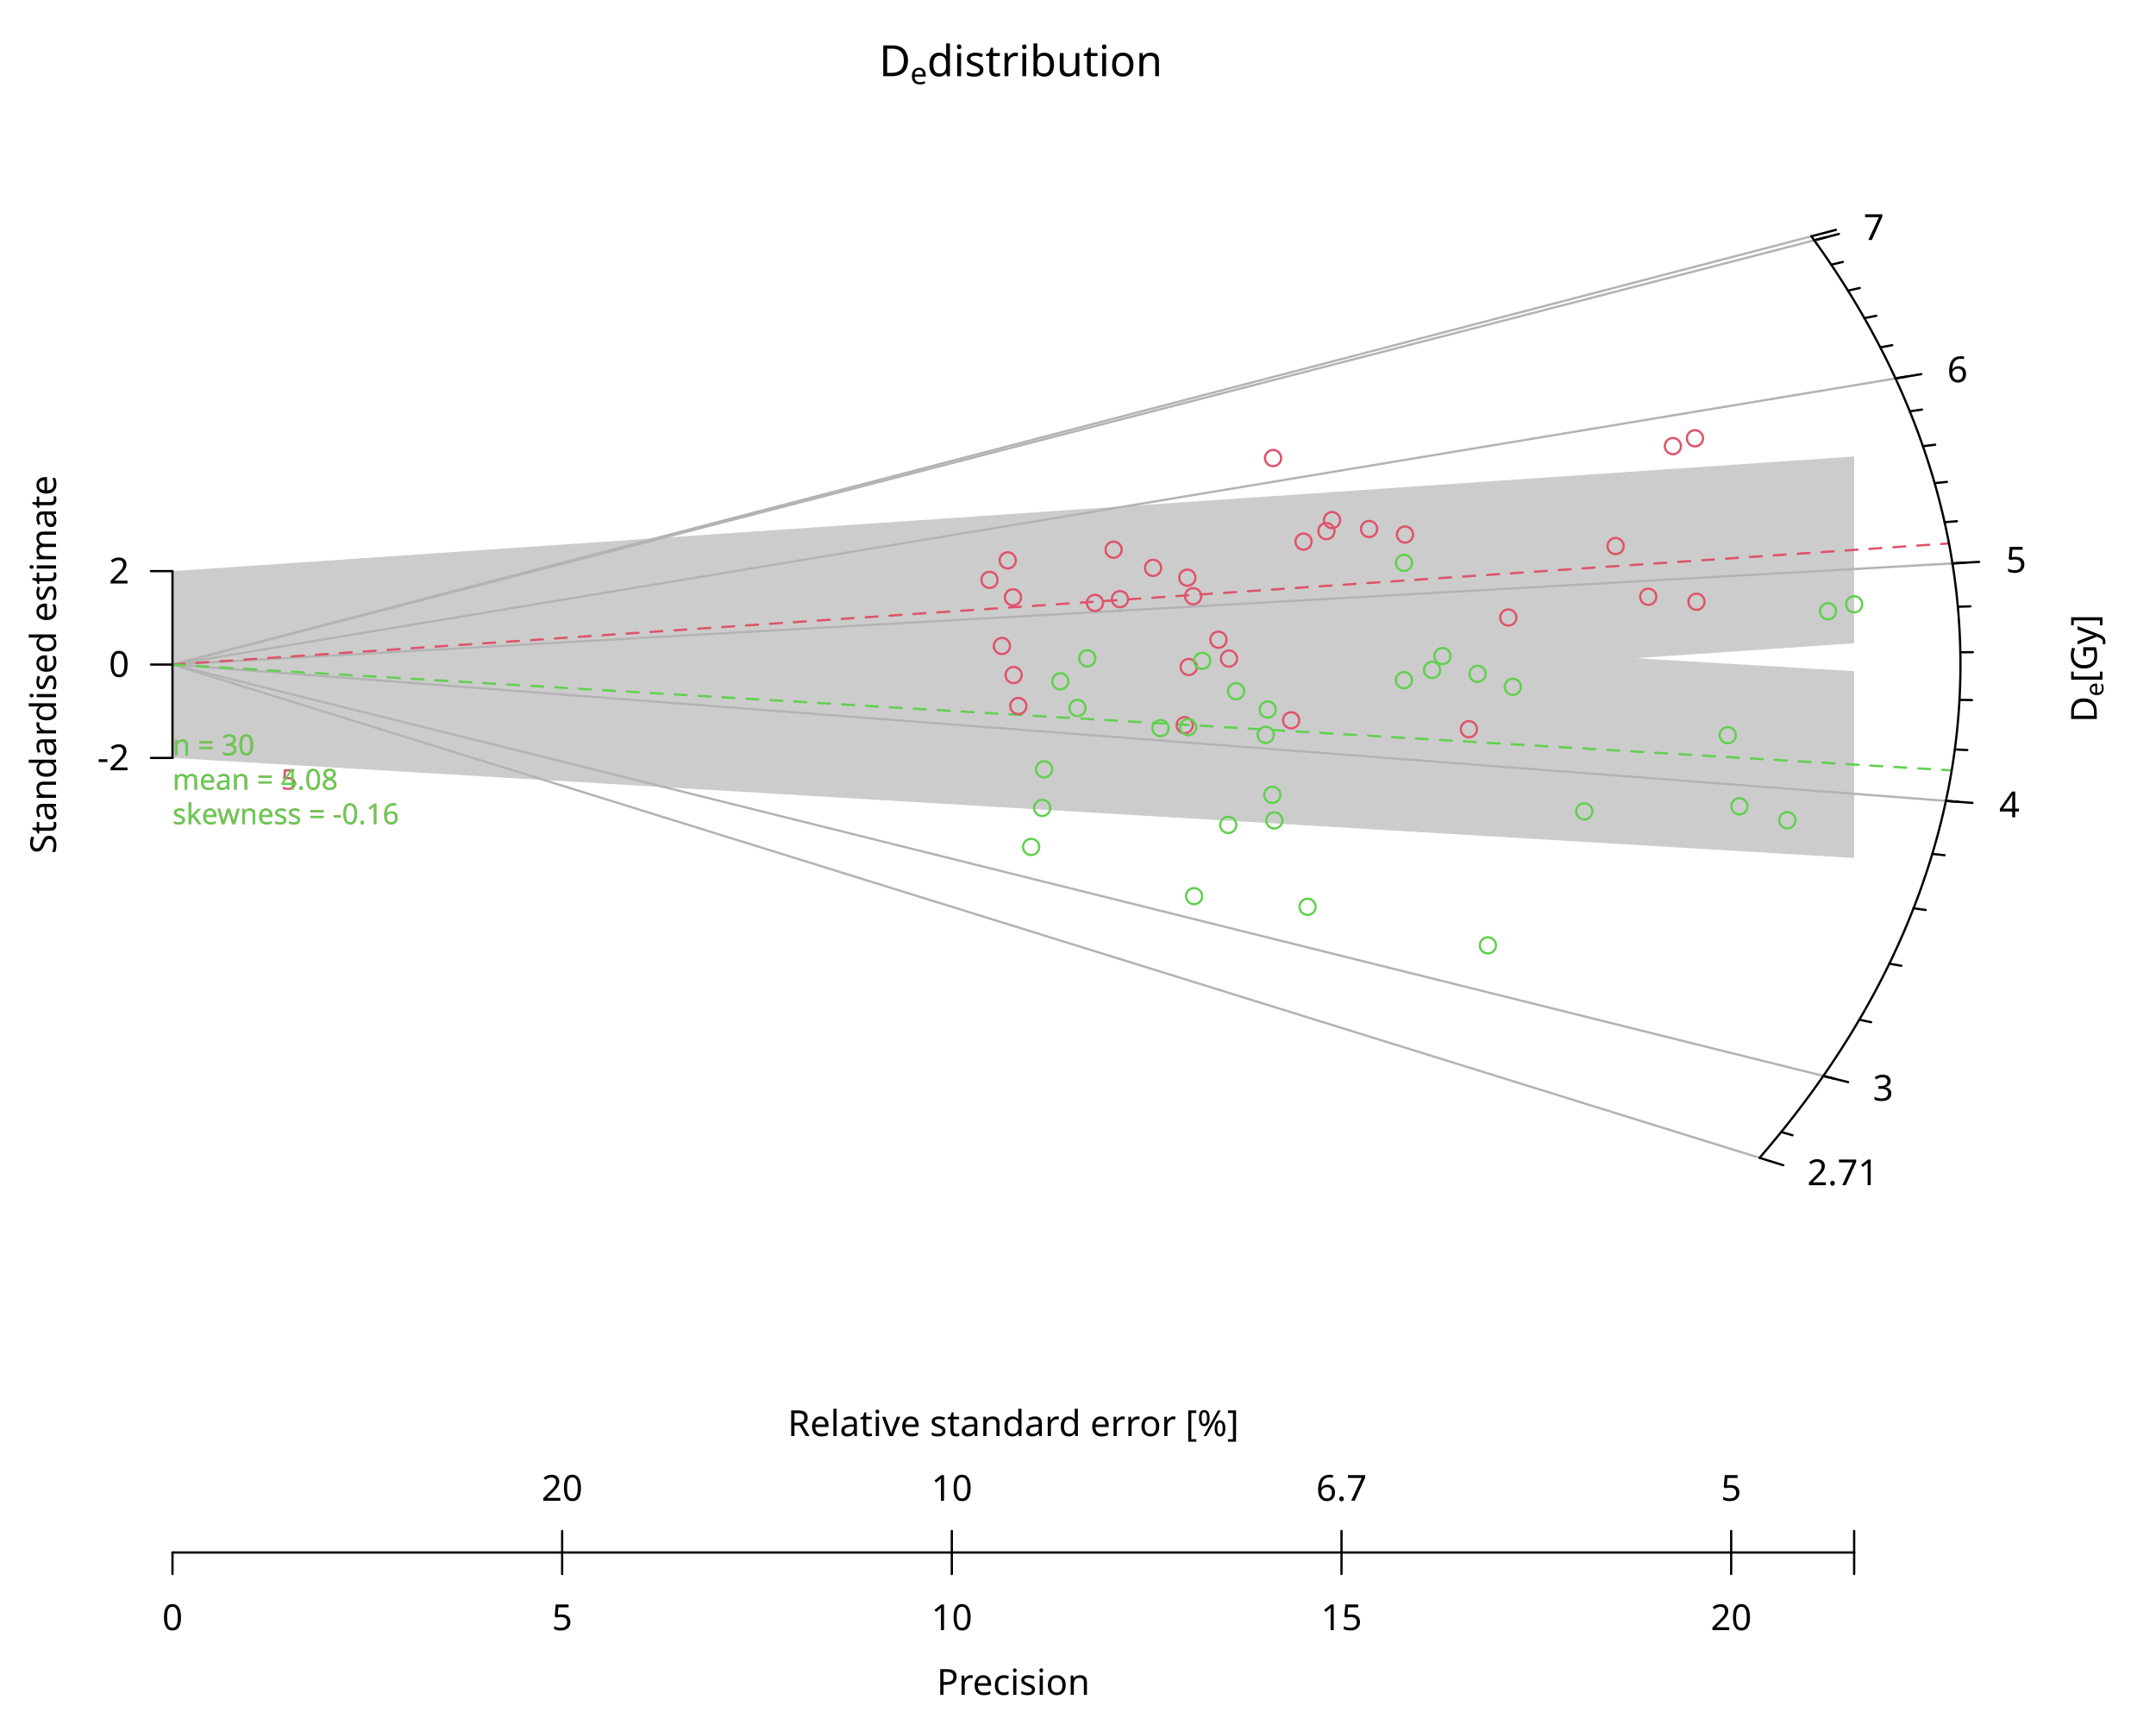
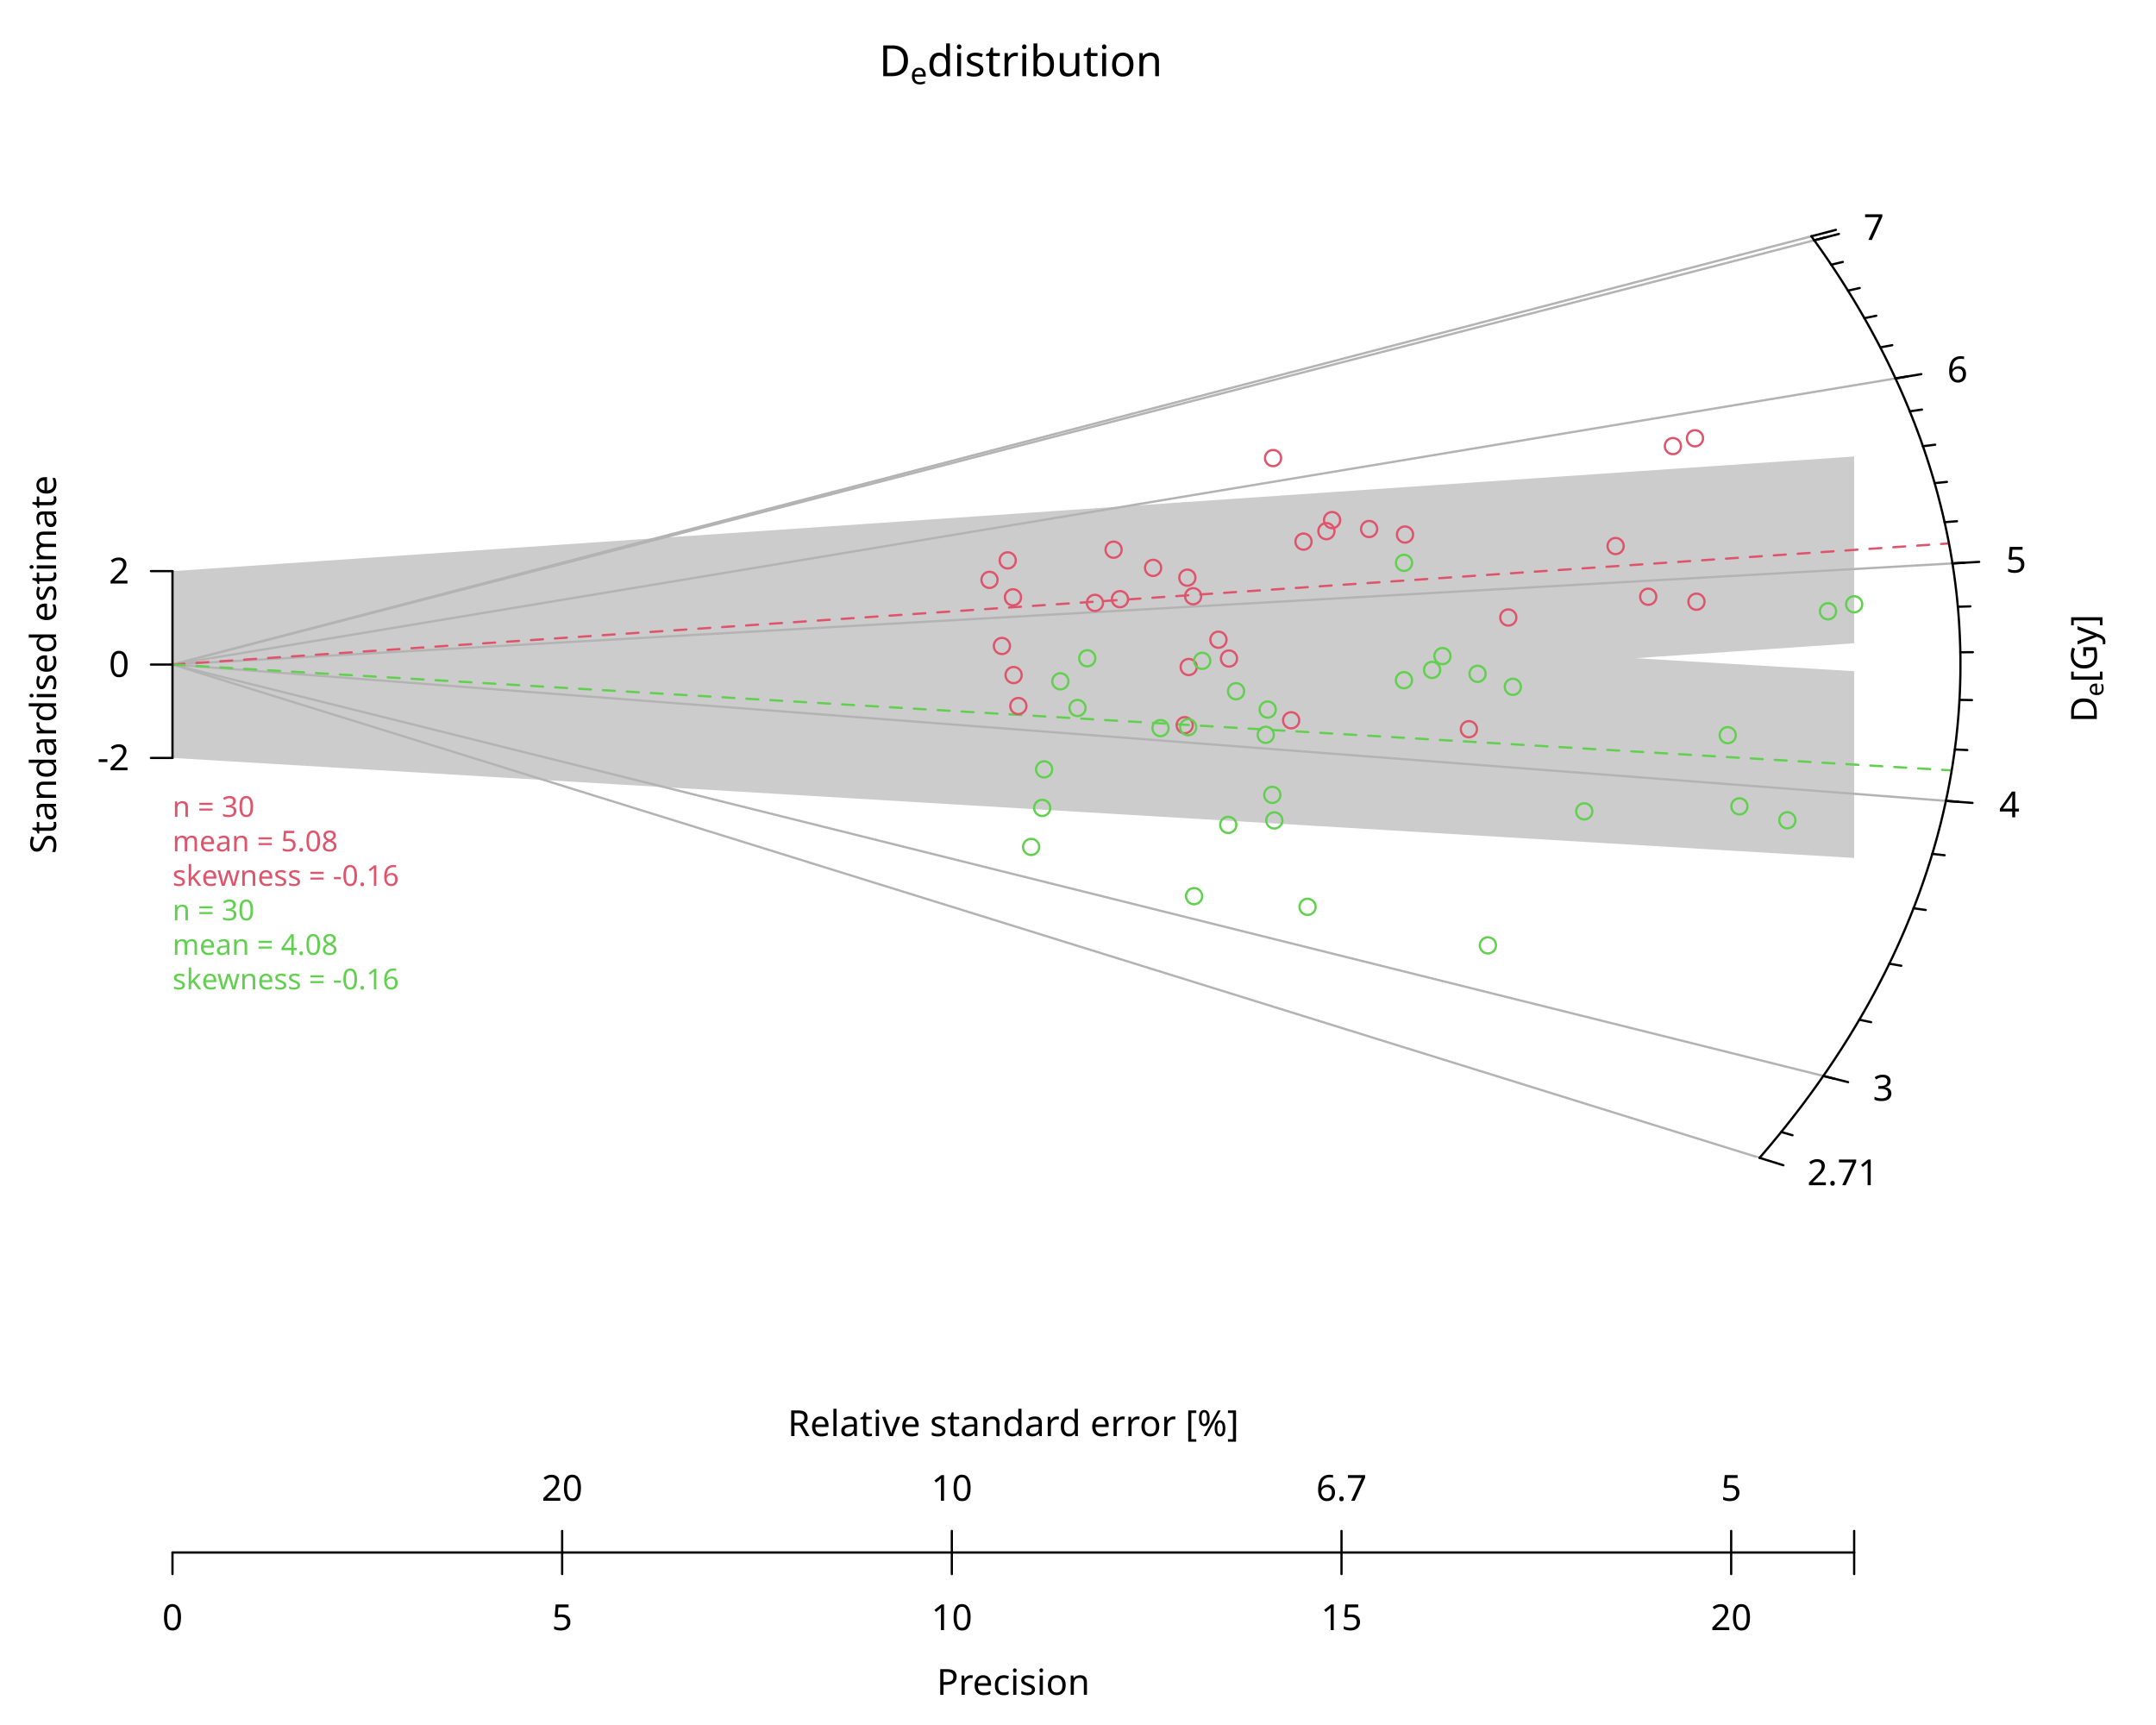
<svg xmlns="http://www.w3.org/2000/svg" class="svglite" data-engine-version="2.0" width="720.00pt" height="576.00pt" viewBox="0 0 720.00 576.00">
  <defs>
    <style type="text/css">
    .svglite line, .svglite polyline, .svglite polygon, .svglite path, .svglite rect, .svglite circle {
      fill: none;
      stroke: #000000;
      stroke-linecap: round;
      stroke-linejoin: round;
      stroke-miterlimit: 10.00;
    }
  </style>
  </defs>
  <rect width="100%" height="100%" style="stroke: none; fill: #FFFFFF;" />
  <defs>
    <clipPath id="cpMC4wMHw3MjAuMDB8MC4wMHw1NzYuMDA=">
      <rect x="0.00" y="0.00" width="720.00" height="576.00" />
    </clipPath>
  </defs>
  <g clip-path="url(#cpMC4wMHw3MjAuMDB8MC4wMHw1NzYuMDA=)">
    <text transform="translate(18.72,221.90) rotate(-90)" text-anchor="middle" style="font-size: 12.00px; font-family: sans;" textLength="119.42px" lengthAdjust="spacingAndGlyphs">Standardised estimate</text>
  </g>
  <defs>
    <clipPath id="cpNTcuNjB8NjE5LjIwfDM2LjAwfDUxOC40MA==">
      <rect x="57.60" y="36.00" width="561.60" height="482.40" />
    </clipPath>
  </defs>
  <g clip-path="url(#cpNTcuNjB8NjE5LjIwfDM2LjAwfDUxOC40MA==)">
    <polygon points="57.60,253.08 57.60,190.71 619.20,152.43 619.20,214.80 " style="stroke-width: 0.75; stroke: none; fill: #CCCCCC;" />
    <polygon points="57.60,253.08 57.60,190.71 619.20,224.12 619.20,286.48 " style="stroke-width: 0.75; stroke: none; fill: #CCCCCC;" />
  </g>
  <g clip-path="url(#cpMC4wMHw3MjAuMDB8MC4wMHw1NzYuMDA=)">
    <polyline points="57.60,221.90 587.61,386.62 " style="stroke-width: 0.75; stroke: #B3B3B3;" />
    <polyline points="57.60,221.90 604.90,78.90 " style="stroke-width: 0.75; stroke: #B3B3B3;" />
    <polyline points="57.60,221.90 608.90,359.27 " style="stroke-width: 0.75; stroke: #B3B3B3;" />
    <polyline points="57.60,221.90 649.84,267.42 " style="stroke-width: 0.75; stroke: #B3B3B3;" />
    <polyline points="57.60,221.90 652.03,188.13 " style="stroke-width: 0.75; stroke: #B3B3B3;" />
    <polyline points="57.60,221.90 633.00,126.36 " style="stroke-width: 0.75; stroke: #B3B3B3;" />
    <polyline points="57.60,221.90 605.87,80.24 " style="stroke-width: 0.75; stroke: #B3B3B3;" />
    <polyline points="57.60,221.90 650.87,181.46 " style="stroke-width: 0.75; stroke: #DF536B; stroke-dasharray: 4.00,4.00;" />
    <polyline points="57.60,221.90 651.77,257.24 " style="stroke-width: 0.75; stroke: #61D04F; stroke-dasharray: 4.00,4.00;" />
    <polygon points="587.61,386.62 588.02,386.14 588.44,385.66 588.85,385.18 589.26,384.70 589.67,384.21 590.08,383.73 590.50,383.24 590.91,382.75 591.32,382.27 591.72,381.78 592.13,381.29 592.54,380.79 592.95,380.30 593.35,379.81 593.76,379.31 594.17,378.82 594.57,378.32 594.97,377.82 595.38,377.32 595.78,376.82 596.18,376.32 596.58,375.82 596.98,375.31 597.38,374.81 597.78,374.30 598.18,373.79 598.58,373.28 598.97,372.77 599.37,372.26 599.76,371.75 600.16,371.24 600.55,370.72 600.94,370.21 601.34,369.69 601.73,369.18 602.12,368.66 602.51,368.14 602.90,367.62 603.28,367.09 603.67,366.57 604.06,366.05 604.44,365.52 604.83,365.00 605.21,364.47 605.59,363.94 605.97,363.41 606.36,362.88 606.74,362.35 607.11,361.81 607.49,361.28 607.87,360.74 608.25,360.21 608.62,359.67 609.00,359.13 609.37,358.59 609.74,358.05 610.11,357.51 610.48,356.97 610.85,356.42 611.22,355.88 611.59,355.33 611.96,354.78 612.32,354.24 612.69,353.69 613.05,353.14 613.41,352.58 613.77,352.03 614.13,351.48 614.49,350.92 614.85,350.37 615.21,349.81 615.56,349.25 615.92,348.69 616.27,348.13 616.62,347.57 616.98,347.01 617.33,346.45 617.67,345.88 618.02,345.32 618.37,344.75 618.71,344.18 619.06,343.61 619.40,343.04 619.74,342.47 620.09,341.90 620.42,341.33 620.76,340.76 621.10,340.18 621.44,339.60 621.77,339.03 622.10,338.45 622.44,337.87 622.77,337.29 623.10,336.71 623.43,336.13 623.75,335.54 624.08,334.96 624.40,334.38 624.73,333.79 625.05,333.20 625.37,332.61 625.69,332.03 626.01,331.44 626.32,330.84 626.64,330.25 626.95,329.66 627.26,329.07 627.57,328.47 627.88,327.87 628.19,327.28 628.50,326.68 628.80,326.08 629.11,325.48 629.41,324.88 629.71,324.28 630.01,323.68 630.31,323.07 630.61,322.47 630.90,321.86 631.19,321.26 631.49,320.65 631.78,320.04 632.07,319.43 632.35,318.82 632.64,318.21 632.92,317.60 633.21,316.99 633.49,316.37 633.77,315.76 634.05,315.14 634.32,314.53 634.60,313.91 634.87,313.29 635.15,312.67 635.42,312.05 635.69,311.43 635.95,310.81 636.22,310.19 636.48,309.56 636.74,308.94 637.01,308.31 637.26,307.69 637.52,307.06 637.78,306.43 638.03,305.80 638.28,305.18 638.54,304.55 638.78,303.91 639.03,303.28 639.28,302.65 639.52,302.02 639.76,301.38 640.00,300.75 640.24,300.11 640.48,299.48 640.72,298.84 640.95,298.20 641.18,297.56 641.41,296.92 641.64,296.28 641.87,295.64 642.09,295.00 642.31,294.36 642.53,293.71 642.75,293.07 642.97,292.43 643.19,291.78 643.40,291.13 643.61,290.49 643.82,289.84 644.03,289.19 644.24,288.54 644.44,287.89 644.65,287.24 644.85,286.59 645.05,285.94 645.24,285.29 645.44,284.64 645.63,283.98 645.82,283.33 646.01,282.67 646.20,282.02 646.38,281.36 646.57,280.71 646.75,280.05 646.93,279.39 647.11,278.73 647.28,278.07 647.46,277.41 647.63,276.75 647.80,276.09 647.97,275.43 648.14,274.77 648.30,274.11 648.46,273.44 648.62,272.78 648.78,272.12 648.94,271.45 649.09,270.79 649.24,270.12 649.39,269.45 649.54,268.79 649.69,268.12 649.83,267.45 649.97,266.78 650.11,266.12 650.25,265.45 650.39,264.78 650.52,264.11 650.65,263.44 650.78,262.77 650.91,262.09 651.04,261.42 651.16,260.75 651.28,260.08 651.40,259.40 651.52,258.73 651.64,258.06 651.75,257.38 651.86,256.71 651.97,256.03 652.08,255.36 652.18,254.68 652.28,254.01 652.38,253.33 652.48,252.65 652.58,251.98 652.67,251.30 652.77,250.62 652.86,249.94 652.94,249.26 653.03,248.58 653.11,247.91 653.20,247.23 653.28,246.55 653.35,245.87 653.43,245.19 653.50,244.51 653.57,243.83 653.64,243.15 653.71,242.46 653.77,241.78 653.83,241.10 653.89,240.42 653.95,239.74 654.01,239.06 654.06,238.37 654.11,237.69 654.16,237.01 654.21,236.33 654.25,235.64 654.30,234.96 654.34,234.28 654.38,233.59 654.41,232.91 654.45,232.23 654.48,231.54 654.51,230.86 654.53,230.17 654.56,229.49 654.58,228.81 654.60,228.12 654.62,227.44 654.64,226.75 654.65,226.07 654.67,225.39 654.68,224.70 654.68,224.02 654.69,223.33 654.69,222.65 654.69,221.96 654.69,221.28 654.69,220.59 654.69,219.91 654.68,219.22 654.67,218.54 654.66,217.86 654.64,217.17 654.63,216.49 654.61,215.80 654.59,215.12 654.56,214.43 654.54,213.75 654.51,213.07 654.48,212.38 654.45,211.70 654.42,211.02 654.38,210.33 654.34,209.65 654.30,208.97 654.26,208.28 654.22,207.60 654.17,206.92 654.12,206.23 654.07,205.55 654.02,204.87 653.96,204.19 653.91,203.50 653.85,202.82 653.78,202.14 653.72,201.46 653.65,200.78 653.59,200.10 653.51,199.42 653.44,198.74 653.37,198.06 653.29,197.38 653.21,196.70 653.13,196.02 653.05,195.34 652.96,194.66 652.87,193.98 652.78,193.30 652.69,192.63 652.60,191.95 652.50,191.27 652.40,190.59 652.30,189.92 652.20,189.24 652.10,188.57 651.99,187.89 651.88,187.22 651.77,186.54 651.66,185.87 651.54,185.19 651.43,184.52 651.31,183.85 651.19,183.17 651.06,182.50 650.94,181.83 650.81,181.16 650.68,180.49 650.55,179.82 650.41,179.15 650.28,178.48 650.14,177.81 650.00,177.14 649.86,176.47 649.72,175.80 649.57,175.13 649.42,174.47 649.27,173.80 649.12,173.14 648.97,172.47 648.81,171.81 648.65,171.14 648.49,170.48 648.33,169.81 648.17,169.15 648.00,168.49 647.83,167.83 647.66,167.17 647.49,166.51 647.32,165.85 647.14,165.19 646.97,164.53 646.79,163.87 646.60,163.21 646.42,162.56 646.24,161.90 646.05,161.25 645.86,160.59 645.67,159.94 645.48,159.28 645.28,158.63 645.08,157.98 644.89,157.33 644.68,156.68 644.48,156.02 644.28,155.38 644.07,154.73 643.86,154.08 643.65,153.43 643.44,152.78 643.23,152.14 643.01,151.49 642.80,150.85 642.58,150.20 642.36,149.56 642.13,148.92 641.91,148.28 641.68,147.63 641.46,146.99 641.23,146.35 641.00,145.72 640.76,145.08 640.53,144.44 640.29,143.80 640.05,143.17 639.81,142.53 639.57,141.90 639.33,141.26 639.08,140.63 638.83,140.00 638.58,139.37 638.33,138.74 638.08,138.11 637.83,137.48 637.57,136.85 637.32,136.23 637.06,135.60 636.80,134.98 636.53,134.35 636.27,133.73 636.01,133.10 635.74,132.48 635.47,131.86 635.20,131.24 634.93,130.62 634.65,130.00 634.38,129.39 634.10,128.77 633.82,128.15 633.54,127.54 633.26,126.93 632.98,126.31 632.70,125.70 632.41,125.09 632.12,124.48 631.83,123.87 631.54,123.26 631.25,122.65 630.96,122.05 630.66,121.44 630.37,120.84 630.07,120.23 629.77,119.63 629.47,119.03 629.17,118.43 628.86,117.83 628.56,117.23 628.25,116.63 627.94,116.03 627.64,115.44 627.32,114.84 627.01,114.25 626.70,113.66 626.38,113.06 626.07,112.47 625.75,111.88 625.43,111.29 625.11,110.70 624.79,110.12 624.47,109.53 624.14,108.95 623.82,108.36 623.49,107.78 623.16,107.20 622.83,106.61 622.50,106.03 622.17,105.46 621.84,104.88 621.50,104.30 621.17,103.72 620.83,103.15 620.49,102.57 620.15,102.00 619.81,101.43 619.47,100.86 619.13,100.29 618.78,99.72 618.44,99.15 618.09,98.59 617.74,98.02 617.39,97.46 617.04,96.89 616.69,96.33 616.34,95.77 615.99,95.21 615.63,94.65 615.28,94.09 614.92,93.53 614.56,92.98 614.20,92.42 613.84,91.87 613.48,91.31 613.12,90.76 612.76,90.21 612.39,89.66 612.03,89.11 611.66,88.57 611.29,88.02 610.93,87.47 610.56,86.93 610.19,86.39 609.82,85.85 609.44,85.30 609.07,84.76 608.70,84.23 608.32,83.69 607.94,83.15 607.57,82.62 607.19,82.08 606.81,81.55 606.43,81.02 606.05,80.49 605.67,79.96 605.29,79.43 604.90,78.90 604.90,36.00 654.69,36.00 654.69,518.40 57.60,518.40 57.60,386.62 587.61,386.62 " style="stroke-width: 0.75; stroke: none; fill: #FFFFFF;" />
    <text x="293.58" y="25.44" style="font-size: 14.40px; font-family: sans;" textLength="10.40px" lengthAdjust="spacingAndGlyphs">D</text>
    <text x="303.98" y="28.10" style="font-size: 10.08px; font-family: sans;" textLength="5.61px" lengthAdjust="spacingAndGlyphs">e</text>
    <text x="309.59" y="25.44" style="font-size: 14.40px; font-family: sans;" textLength="73.64px" lengthAdjust="spacingAndGlyphs"> distribution</text>
    <line x1="57.60" y1="518.40" x2="578.13" y2="518.40" style="stroke-width: 0.75;" />
    <line x1="57.60" y1="518.40" x2="57.60" y2="525.60" style="stroke-width: 0.75;" />
    <line x1="187.73" y1="518.40" x2="187.73" y2="525.60" style="stroke-width: 0.75;" />
    <line x1="317.86" y1="518.40" x2="317.86" y2="525.60" style="stroke-width: 0.75;" />
    <line x1="448.00" y1="518.40" x2="448.00" y2="525.60" style="stroke-width: 0.75;" />
    <line x1="578.13" y1="518.40" x2="578.13" y2="525.60" style="stroke-width: 0.75;" />
    <text x="57.60" y="544.32" text-anchor="middle" style="font-size: 12.00px; font-family: sans;" textLength="6.67px" lengthAdjust="spacingAndGlyphs">0</text>
    <text x="187.73" y="544.32" text-anchor="middle" style="font-size: 12.00px; font-family: sans;" textLength="6.67px" lengthAdjust="spacingAndGlyphs">5</text>
    <text x="317.86" y="544.32" text-anchor="middle" style="font-size: 12.00px; font-family: sans;" textLength="13.35px" lengthAdjust="spacingAndGlyphs">10</text>
    <text x="448.00" y="544.32" text-anchor="middle" style="font-size: 12.00px; font-family: sans;" textLength="13.35px" lengthAdjust="spacingAndGlyphs">15</text>
    <text x="578.13" y="544.32" text-anchor="middle" style="font-size: 12.00px; font-family: sans;" textLength="13.35px" lengthAdjust="spacingAndGlyphs">20</text>
    <polyline points="578.13,518.40 619.20,518.40 " style="stroke-width: 0.75;" />
    <line x1="619.20" y1="518.40" x2="619.20" y2="511.20" style="stroke-width: 0.75;" />
    <line x1="619.20" y1="518.40" x2="619.20" y2="525.60" style="stroke-width: 0.75;" />
    <text x="338.40" y="479.52" text-anchor="middle" style="font-size: 12.00px; font-family: sans;" textLength="142.74px" lengthAdjust="spacingAndGlyphs">Relative standard error [%]</text>
    <text x="338.40" y="565.92" text-anchor="middle" style="font-size: 12.00px; font-family: sans;" textLength="49.36px" lengthAdjust="spacingAndGlyphs">Precision</text>
    <line x1="187.73" y1="518.40" x2="187.73" y2="511.20" style="stroke-width: 0.75;" />
    <line x1="317.86" y1="518.40" x2="317.86" y2="511.20" style="stroke-width: 0.75;" />
    <line x1="448.00" y1="518.40" x2="448.00" y2="511.20" style="stroke-width: 0.75;" />
    <line x1="578.13" y1="518.40" x2="578.13" y2="511.20" style="stroke-width: 0.75;" />
    <text x="187.73" y="501.12" text-anchor="middle" style="font-size: 12.00px; font-family: sans;" textLength="13.35px" lengthAdjust="spacingAndGlyphs">20</text>
    <text x="317.86" y="501.12" text-anchor="middle" style="font-size: 12.00px; font-family: sans;" textLength="13.35px" lengthAdjust="spacingAndGlyphs">10</text>
    <text x="448.00" y="501.12" text-anchor="middle" style="font-size: 12.00px; font-family: sans;" textLength="16.68px" lengthAdjust="spacingAndGlyphs">6.7</text>
    <text x="578.13" y="501.12" text-anchor="middle" style="font-size: 12.00px; font-family: sans;" textLength="6.67px" lengthAdjust="spacingAndGlyphs">5</text>
    <polyline points="594.85,377.98 598.61,379.07 " style="stroke-width: 0.75;" />
    <polyline points="608.90,359.27 612.76,360.24 " style="stroke-width: 0.75;" />
    <polyline points="620.92,340.49 624.86,341.32 " style="stroke-width: 0.75;" />
    <polyline points="630.94,321.78 634.95,322.48 " style="stroke-width: 0.75;" />
    <polyline points="639.03,303.28 643.10,303.85 " style="stroke-width: 0.75;" />
    <polyline points="645.29,285.12 649.41,285.57 " style="stroke-width: 0.75;" />
    <polyline points="649.84,267.42 653.99,267.73 " style="stroke-width: 0.75;" />
    <polyline points="652.82,250.25 656.98,250.45 " style="stroke-width: 0.75;" />
    <polyline points="654.37,233.69 658.55,233.77 " style="stroke-width: 0.75;" />
    <polyline points="654.66,217.80 658.84,217.77 " style="stroke-width: 0.75;" />
    <polyline points="653.83,202.60 658.00,202.47 " style="stroke-width: 0.75;" />
    <polyline points="652.03,188.13 656.19,187.89 " style="stroke-width: 0.75;" />
    <polyline points="649.40,174.37 653.54,174.04 " style="stroke-width: 0.75;" />
    <polyline points="646.07,161.33 650.19,160.91 " style="stroke-width: 0.75;" />
    <polyline points="642.16,149.00 646.26,148.49 " style="stroke-width: 0.75;" />
    <polyline points="637.78,137.35 641.84,136.76 " style="stroke-width: 0.75;" />
    <polyline points="633.00,126.36 637.03,125.69 " style="stroke-width: 0.75;" />
    <polyline points="627.93,116.00 631.92,115.26 " style="stroke-width: 0.75;" />
    <polyline points="622.62,106.24 626.58,105.43 " style="stroke-width: 0.75;" />
    <polyline points="617.14,97.05 621.06,96.17 " style="stroke-width: 0.75;" />
    <polyline points="611.54,88.39 615.42,87.46 " style="stroke-width: 0.75;" />
    <polyline points="605.87,80.24 609.71,79.25 " style="stroke-width: 0.75;" />
    <polyline points="587.61,386.62 595.56,389.09 " style="stroke-width: 0.75;" />
    <polyline points="604.90,78.90 613.11,76.75 " style="stroke-width: 0.75;" />
    <polyline points="608.90,359.27 617.17,361.34 " style="stroke-width: 0.75;" />
    <polyline points="649.84,267.42 658.72,268.10 " style="stroke-width: 0.75;" />
    <polyline points="652.03,188.13 660.94,187.62 " style="stroke-width: 0.75;" />
    <polyline points="633.00,126.36 641.63,124.93 " style="stroke-width: 0.75;" />
    <polyline points="605.87,80.24 614.10,78.11 " style="stroke-width: 0.75;" />
    <polyline points="587.61,386.62 588.02,386.14 588.44,385.66 588.85,385.18 589.26,384.70 589.67,384.21 590.08,383.73 590.50,383.24 590.91,382.75 591.32,382.27 591.72,381.78 592.13,381.29 592.54,380.79 592.95,380.30 593.35,379.81 593.76,379.31 594.17,378.82 594.57,378.32 594.97,377.82 595.38,377.32 595.78,376.82 596.18,376.32 596.58,375.82 596.98,375.31 597.38,374.81 597.78,374.30 598.18,373.79 598.58,373.28 598.97,372.77 599.37,372.26 599.76,371.75 600.16,371.24 600.55,370.72 600.94,370.21 601.34,369.69 601.73,369.18 602.12,368.66 602.51,368.14 602.90,367.62 603.28,367.09 603.67,366.57 604.06,366.05 604.44,365.52 604.83,365.00 605.21,364.47 605.59,363.94 605.97,363.41 606.36,362.88 606.74,362.35 607.11,361.81 607.49,361.28 607.87,360.74 608.25,360.21 608.62,359.67 609.00,359.13 609.37,358.59 609.74,358.05 610.11,357.51 610.48,356.97 610.85,356.42 611.22,355.88 611.59,355.33 611.96,354.78 612.32,354.24 612.69,353.69 613.05,353.14 613.41,352.58 613.77,352.03 614.13,351.48 614.49,350.92 614.85,350.37 615.21,349.81 615.56,349.25 615.92,348.69 616.27,348.13 616.62,347.57 616.98,347.01 617.33,346.45 617.67,345.88 618.02,345.32 618.37,344.75 618.71,344.18 619.06,343.61 619.40,343.04 619.74,342.47 620.09,341.90 620.42,341.33 620.76,340.76 621.10,340.18 621.44,339.60 621.77,339.03 622.10,338.45 622.44,337.87 622.77,337.29 623.10,336.71 623.43,336.13 623.75,335.54 624.08,334.96 624.40,334.38 624.73,333.79 625.05,333.20 625.37,332.61 625.69,332.03 626.01,331.44 626.32,330.84 626.64,330.25 626.95,329.66 627.26,329.07 627.57,328.47 627.88,327.87 628.19,327.28 628.50,326.68 628.80,326.08 629.11,325.48 629.41,324.88 629.71,324.28 630.01,323.68 630.31,323.07 630.61,322.47 630.90,321.86 631.19,321.26 631.49,320.65 631.78,320.04 632.07,319.43 632.35,318.82 632.64,318.21 632.92,317.60 633.21,316.99 633.49,316.37 633.77,315.76 634.05,315.14 634.32,314.53 634.60,313.91 634.87,313.29 635.15,312.67 635.42,312.05 635.69,311.43 635.95,310.81 636.22,310.19 636.48,309.56 636.74,308.94 637.01,308.31 637.26,307.69 637.52,307.06 637.78,306.43 638.03,305.80 638.28,305.18 638.54,304.55 638.78,303.91 639.03,303.28 639.28,302.65 639.52,302.02 639.76,301.38 640.00,300.75 640.24,300.11 640.48,299.48 640.72,298.84 640.95,298.20 641.18,297.56 641.41,296.92 641.64,296.28 641.87,295.64 642.09,295.00 642.31,294.36 642.53,293.71 642.75,293.07 642.97,292.43 643.19,291.78 643.40,291.13 643.61,290.49 643.82,289.84 644.03,289.19 644.24,288.54 644.44,287.89 644.65,287.24 644.85,286.59 645.05,285.94 645.24,285.29 645.44,284.64 645.63,283.98 645.82,283.33 646.01,282.67 646.20,282.02 646.38,281.36 646.57,280.71 646.75,280.05 646.93,279.39 647.11,278.73 647.28,278.07 647.46,277.41 647.63,276.75 647.80,276.09 647.97,275.43 648.14,274.77 648.30,274.11 648.46,273.44 648.62,272.78 648.78,272.12 648.94,271.45 649.09,270.79 649.24,270.12 649.39,269.45 649.54,268.79 649.69,268.12 649.83,267.45 649.97,266.78 650.11,266.12 650.25,265.45 650.39,264.78 650.52,264.11 650.65,263.44 650.78,262.77 650.91,262.09 651.04,261.42 651.16,260.75 651.28,260.08 651.40,259.40 651.52,258.73 651.64,258.06 651.75,257.38 651.86,256.71 651.97,256.03 652.08,255.36 652.18,254.68 652.28,254.01 652.38,253.33 652.48,252.65 652.58,251.98 652.67,251.30 652.77,250.62 652.86,249.94 652.94,249.26 653.03,248.58 653.11,247.91 653.20,247.23 653.28,246.55 653.35,245.87 653.43,245.19 653.50,244.51 653.57,243.83 653.64,243.15 653.71,242.46 653.77,241.78 653.83,241.10 653.89,240.42 653.95,239.74 654.01,239.06 654.06,238.37 654.11,237.69 654.16,237.01 654.21,236.33 654.25,235.64 654.30,234.96 654.34,234.28 654.38,233.59 654.41,232.91 654.45,232.23 654.48,231.54 654.51,230.86 654.53,230.17 654.56,229.49 654.58,228.81 654.60,228.12 654.62,227.44 654.64,226.75 654.65,226.07 654.67,225.39 654.68,224.70 654.68,224.02 654.69,223.33 654.69,222.65 654.69,221.96 654.69,221.28 654.69,220.59 654.69,219.91 654.68,219.22 654.67,218.54 654.66,217.86 654.64,217.17 654.63,216.49 654.61,215.80 654.59,215.12 654.56,214.43 654.54,213.75 654.51,213.07 654.48,212.38 654.45,211.70 654.42,211.02 654.38,210.33 654.34,209.65 654.30,208.97 654.26,208.28 654.22,207.60 654.17,206.92 654.12,206.23 654.07,205.55 654.02,204.87 653.96,204.19 653.91,203.50 653.85,202.82 653.78,202.14 653.72,201.46 653.65,200.78 653.59,200.10 653.51,199.42 653.44,198.74 653.37,198.06 653.29,197.38 653.21,196.70 653.13,196.02 653.05,195.34 652.96,194.66 652.87,193.98 652.78,193.30 652.69,192.63 652.60,191.95 652.50,191.27 652.40,190.59 652.30,189.92 652.20,189.24 652.10,188.57 651.99,187.89 651.88,187.22 651.77,186.54 651.66,185.87 651.54,185.19 651.43,184.52 651.31,183.85 651.19,183.17 651.06,182.50 650.94,181.83 650.81,181.16 650.68,180.49 650.55,179.82 650.41,179.15 650.28,178.48 650.14,177.81 650.00,177.14 649.86,176.47 649.72,175.80 649.57,175.13 649.42,174.47 649.27,173.80 649.12,173.14 648.97,172.47 648.81,171.81 648.65,171.14 648.49,170.48 648.33,169.81 648.17,169.15 648.00,168.49 647.83,167.83 647.66,167.17 647.49,166.51 647.32,165.85 647.14,165.19 646.97,164.53 646.79,163.87 646.60,163.21 646.42,162.56 646.24,161.90 646.05,161.25 645.86,160.59 645.67,159.94 645.48,159.28 645.28,158.63 645.08,157.98 644.89,157.33 644.68,156.68 644.48,156.02 644.28,155.38 644.07,154.73 643.86,154.08 643.65,153.43 643.44,152.78 643.23,152.14 643.01,151.49 642.80,150.85 642.58,150.20 642.36,149.56 642.13,148.92 641.91,148.28 641.68,147.63 641.46,146.99 641.23,146.35 641.00,145.72 640.76,145.08 640.53,144.44 640.29,143.80 640.05,143.17 639.81,142.53 639.57,141.90 639.33,141.26 639.08,140.63 638.83,140.00 638.58,139.37 638.33,138.74 638.08,138.11 637.83,137.48 637.57,136.85 637.32,136.23 637.06,135.60 636.80,134.98 636.53,134.35 636.27,133.73 636.01,133.10 635.74,132.48 635.47,131.86 635.20,131.24 634.93,130.62 634.65,130.00 634.38,129.39 634.10,128.77 633.82,128.15 633.54,127.54 633.26,126.93 632.98,126.31 632.70,125.70 632.41,125.09 632.12,124.48 631.83,123.87 631.54,123.26 631.25,122.65 630.96,122.05 630.66,121.44 630.37,120.84 630.07,120.23 629.77,119.63 629.47,119.03 629.17,118.43 628.86,117.83 628.56,117.23 628.25,116.63 627.94,116.03 627.64,115.44 627.32,114.84 627.01,114.25 626.70,113.66 626.38,113.06 626.07,112.47 625.75,111.88 625.43,111.29 625.11,110.70 624.79,110.12 624.47,109.53 624.14,108.95 623.82,108.36 623.49,107.78 623.16,107.20 622.83,106.61 622.50,106.03 622.17,105.46 621.84,104.88 621.50,104.30 621.17,103.72 620.83,103.15 620.49,102.57 620.15,102.00 619.81,101.43 619.47,100.86 619.13,100.29 618.78,99.72 618.44,99.15 618.09,98.59 617.74,98.02 617.39,97.46 617.04,96.89 616.69,96.33 616.34,95.77 615.99,95.21 615.63,94.65 615.28,94.09 614.92,93.53 614.56,92.98 614.20,92.42 613.84,91.87 613.48,91.31 613.12,90.76 612.76,90.21 612.39,89.66 612.03,89.11 611.66,88.57 611.29,88.02 610.93,87.47 610.56,86.93 610.19,86.39 609.82,85.85 609.44,85.30 609.07,84.76 608.70,84.23 608.32,83.69 607.94,83.15 607.57,82.62 607.19,82.08 606.81,81.55 606.43,81.02 606.05,80.49 605.67,79.96 605.29,79.43 604.90,78.90 " style="stroke-width: 0.75;" />
    <text x="603.51" y="395.75" style="font-size: 12.00px; font-family: sans;" textLength="23.36px" lengthAdjust="spacingAndGlyphs">2.71</text>
    <text x="625.44" y="367.53" style="font-size: 12.00px; font-family: sans;" textLength="6.67px" lengthAdjust="spacingAndGlyphs">3</text>
    <text x="667.61" y="272.91" style="font-size: 12.00px; font-family: sans;" textLength="6.67px" lengthAdjust="spacingAndGlyphs">4</text>
    <text x="669.86" y="191.18" style="font-size: 12.00px; font-family: sans;" textLength="6.67px" lengthAdjust="spacingAndGlyphs">5</text>
    <text x="650.27" y="127.63" style="font-size: 12.00px; font-family: sans;" textLength="6.67px" lengthAdjust="spacingAndGlyphs">6</text>
    <text x="622.32" y="80.12" style="font-size: 12.00px; font-family: sans;" textLength="6.67px" lengthAdjust="spacingAndGlyphs">7</text>
    <text transform="translate(700.23,241.24) rotate(-90)" style="font-size: 12.00px; font-family: sans;" textLength="8.67px" lengthAdjust="spacingAndGlyphs">D</text>
    <text transform="translate(702.45,232.57) rotate(-90)" style="font-size: 8.40px; font-family: sans;" textLength="4.67px" lengthAdjust="spacingAndGlyphs">e</text>
    <text transform="translate(700.23,227.90) rotate(-90)" style="font-size: 12.00px; font-family: sans;" textLength="25.34px" lengthAdjust="spacingAndGlyphs"> [Gy]</text>
    <circle cx="336.53" cy="187.12" r="2.70" style="stroke-width: 0.75; stroke: #DF536B;" />
    <circle cx="442.96" cy="177.36" r="2.70" style="stroke-width: 0.75; stroke: #DF536B;" />
    <circle cx="365.66" cy="201.31" r="2.70" style="stroke-width: 0.75; stroke: #DF536B;" />
    <circle cx="431.18" cy="240.52" r="2.70" style="stroke-width: 0.75; stroke: #DF536B;" />
    <circle cx="425.14" cy="152.96" r="2.70" style="stroke-width: 0.75; stroke: #DF536B;" />
    <circle cx="566.04" cy="146.35" r="2.70" style="stroke-width: 0.75; stroke: #DF536B;" />
    <circle cx="406.90" cy="213.61" r="2.70" style="stroke-width: 0.75; stroke: #DF536B;" />
    <circle cx="539.54" cy="182.33" r="2.70" style="stroke-width: 0.75; stroke: #DF536B;" />
    <circle cx="338.50" cy="225.41" r="2.70" style="stroke-width: 0.75; stroke: #DF536B;" />
    <circle cx="444.85" cy="173.67" r="2.70" style="stroke-width: 0.75; stroke: #DF536B;" />
    <circle cx="457.22" cy="176.64" r="2.70" style="stroke-width: 0.75; stroke: #DF536B;" />
    <circle cx="395.63" cy="242.15" r="2.70" style="stroke-width: 0.75; stroke: #DF536B;" />
    <circle cx="385.08" cy="189.62" r="2.70" style="stroke-width: 0.75; stroke: #DF536B;" />
    <circle cx="374.01" cy="200.07" r="2.70" style="stroke-width: 0.75; stroke: #DF536B;" />
    <circle cx="490.54" cy="243.49" r="2.70" style="stroke-width: 0.75; stroke: #DF536B;" />
    <circle cx="435.31" cy="180.85" r="2.70" style="stroke-width: 0.75; stroke: #DF536B;" />
    <circle cx="371.89" cy="183.55" r="2.70" style="stroke-width: 0.75; stroke: #DF536B;" />
    <circle cx="330.45" cy="193.62" r="2.70" style="stroke-width: 0.75; stroke: #DF536B;" />
    <circle cx="410.42" cy="219.89" r="2.70" style="stroke-width: 0.75; stroke: #DF536B;" />
    <circle cx="503.70" cy="206.19" r="2.70" style="stroke-width: 0.75; stroke: #DF536B;" />
    <circle cx="334.59" cy="215.70" r="2.70" style="stroke-width: 0.75; stroke: #DF536B;" />
    <circle cx="550.43" cy="199.26" r="2.70" style="stroke-width: 0.75; stroke: #DF536B;" />
    <circle cx="340.08" cy="235.75" r="2.70" style="stroke-width: 0.75; stroke: #DF536B;" />
    <circle cx="398.46" cy="199.09" r="2.70" style="stroke-width: 0.75; stroke: #DF536B;" />
    <circle cx="396.97" cy="222.72" r="2.70" style="stroke-width: 0.75; stroke: #DF536B;" />
    <circle cx="566.54" cy="200.92" r="2.70" style="stroke-width: 0.75; stroke: #DF536B;" />
    <circle cx="396.52" cy="192.89" r="2.70" style="stroke-width: 0.75; stroke: #DF536B;" />
    <circle cx="469.21" cy="178.49" r="2.70" style="stroke-width: 0.75; stroke: #DF536B;" />
    <circle cx="558.67" cy="148.96" r="2.70" style="stroke-width: 0.75; stroke: #DF536B;" />
    <circle cx="338.28" cy="199.45" r="2.70" style="stroke-width: 0.75; stroke: #DF536B;" />
    <circle cx="363.09" cy="219.81" r="2.70" style="stroke-width: 0.75; stroke: #61D04F;" />
    <circle cx="478.25" cy="223.70" r="2.70" style="stroke-width: 0.75; stroke: #61D04F;" />
    <circle cx="387.56" cy="243.13" r="2.70" style="stroke-width: 0.75; stroke: #61D04F;" />
    <circle cx="436.67" cy="302.80" r="2.70" style="stroke-width: 0.75; stroke: #61D04F;" />
    <circle cx="468.87" cy="187.94" r="2.70" style="stroke-width: 0.75; stroke: #61D04F;" />
    <circle cx="619.20" cy="201.78" r="2.70" style="stroke-width: 0.75; stroke: #61D04F;" />
    <circle cx="424.89" cy="265.42" r="2.70" style="stroke-width: 0.75; stroke: #61D04F;" />
    <circle cx="576.98" cy="245.49" r="2.70" style="stroke-width: 0.75; stroke: #61D04F;" />
    <circle cx="348.04" cy="269.77" r="2.70" style="stroke-width: 0.75; stroke: #61D04F;" />
    <circle cx="481.71" cy="219.07" r="2.70" style="stroke-width: 0.75; stroke: #61D04F;" />
    <circle cx="493.44" cy="225.00" r="2.70" style="stroke-width: 0.75; stroke: #61D04F;" />
    <circle cx="398.77" cy="299.24" r="2.70" style="stroke-width: 0.75; stroke: #61D04F;" />
    <circle cx="412.79" cy="230.81" r="2.70" style="stroke-width: 0.75; stroke: #61D04F;" />
    <circle cx="396.80" cy="242.82" r="2.70" style="stroke-width: 0.75; stroke: #61D04F;" />
    <circle cx="496.89" cy="315.67" r="2.70" style="stroke-width: 0.75; stroke: #61D04F;" />
    <circle cx="468.85" cy="227.13" r="2.70" style="stroke-width: 0.75; stroke: #61D04F;" />
    <circle cx="401.48" cy="220.66" r="2.70" style="stroke-width: 0.75; stroke: #61D04F;" />
    <circle cx="354.11" cy="227.50" r="2.70" style="stroke-width: 0.75; stroke: #61D04F;" />
    <circle cx="425.56" cy="273.95" r="2.70" style="stroke-width: 0.75; stroke: #61D04F;" />
    <circle cx="529.07" cy="270.92" r="2.70" style="stroke-width: 0.75; stroke: #61D04F;" />
    <circle cx="348.68" cy="256.90" r="2.70" style="stroke-width: 0.75; stroke: #61D04F;" />
    <circle cx="580.88" cy="269.25" r="2.70" style="stroke-width: 0.75; stroke: #61D04F;" />
    <circle cx="344.35" cy="282.80" r="2.70" style="stroke-width: 0.75; stroke: #61D04F;" />
    <circle cx="422.70" cy="245.36" r="2.70" style="stroke-width: 0.75; stroke: #61D04F;" />
    <circle cx="410.18" cy="275.45" r="2.70" style="stroke-width: 0.75; stroke: #61D04F;" />
    <circle cx="596.89" cy="273.90" r="2.70" style="stroke-width: 0.75; stroke: #61D04F;" />
    <circle cx="423.35" cy="236.93" r="2.70" style="stroke-width: 0.75; stroke: #61D04F;" />
    <circle cx="505.21" cy="229.34" r="2.70" style="stroke-width: 0.75; stroke: #61D04F;" />
    <circle cx="610.47" cy="204.11" r="2.70" style="stroke-width: 0.75; stroke: #61D04F;" />
    <circle cx="359.83" cy="236.41" r="2.70" style="stroke-width: 0.75; stroke: #61D04F;" />
    <line x1="57.60" y1="253.08" x2="57.60" y2="190.71" style="stroke-width: 0.75;" />
    <line x1="57.60" y1="253.08" x2="50.40" y2="253.08" style="stroke-width: 0.75;" />
    <line x1="57.60" y1="221.90" x2="50.40" y2="221.90" style="stroke-width: 0.75;" />
    <line x1="57.60" y1="190.71" x2="50.40" y2="190.71" style="stroke-width: 0.75;" />
    <text x="43.20" y="257.21" text-anchor="end" style="font-size: 12.00px; font-family: sans;" textLength="10.67px" lengthAdjust="spacingAndGlyphs">-2</text>
    <text x="43.20" y="226.02" text-anchor="end" style="font-size: 12.00px; font-family: sans;" textLength="6.67px" lengthAdjust="spacingAndGlyphs">0</text>
    <text x="43.20" y="194.84" text-anchor="end" style="font-size: 12.00px; font-family: sans;" textLength="6.67px" lengthAdjust="spacingAndGlyphs">2</text>
-     <text x="57.60" y="252.16" style="font-size: 9.60px; fill: #DF536B; font-family: sans;" textLength="26.96px" lengthAdjust="spacingAndGlyphs">n = 30</text>
-     <text x="57.60" y="263.68" style="font-size: 9.60px; fill: #DF536B; font-family: sans;" textLength="53.65px" lengthAdjust="spacingAndGlyphs">mean = 5.08</text>
-     <text x="57.60" y="275.20" style="font-size: 9.60px; fill: #DF536B; font-family: sans;" textLength="75.00px" lengthAdjust="spacingAndGlyphs">skewness = -0.16</text>
-     <text x="57.60" y="286.72" style="font-size: 9.60px; fill: #DF536B; font-family: sans;" textLength="0.00px" lengthAdjust="spacingAndGlyphs" />
-     <text x="57.60" y="217.60" style="font-size: 9.60px; fill: #61D04F; font-family: sans;" textLength="0.00px" lengthAdjust="spacingAndGlyphs" />
-     <text x="57.60" y="229.12" style="font-size: 9.60px; fill: #61D04F; font-family: sans;" textLength="0.00px" lengthAdjust="spacingAndGlyphs" />
-     <text x="57.60" y="240.64" style="font-size: 9.60px; fill: #61D04F; font-family: sans;" textLength="0.00px" lengthAdjust="spacingAndGlyphs" />
-     <text x="57.60" y="252.16" style="font-size: 9.60px; fill: #61D04F; font-family: sans;" textLength="26.96px" lengthAdjust="spacingAndGlyphs">n = 30</text>
-     <text x="57.60" y="263.68" style="font-size: 9.60px; fill: #61D04F; font-family: sans;" textLength="53.65px" lengthAdjust="spacingAndGlyphs">mean = 4.08</text>
-     <text x="57.60" y="275.20" style="font-size: 9.60px; fill: #61D04F; font-family: sans;" textLength="75.00px" lengthAdjust="spacingAndGlyphs">skewness = -0.16</text>
-     <text x="57.60" y="286.72" style="font-size: 9.60px; fill: #61D04F; font-family: sans;" textLength="0.00px" lengthAdjust="spacingAndGlyphs" />
-     <text x="57.60" y="298.24" style="font-size: 9.60px; fill: #61D04F; font-family: sans;" textLength="0.00px" lengthAdjust="spacingAndGlyphs" />
-     <text x="57.60" y="309.76" style="font-size: 9.60px; fill: #61D04F; font-family: sans;" textLength="0.00px" lengthAdjust="spacingAndGlyphs" />
-     <text x="57.60" y="321.28" style="font-size: 9.60px; fill: #61D04F; font-family: sans;" textLength="0.00px" lengthAdjust="spacingAndGlyphs" />
+     <text x="57.60" y="272.75" style="font-size: 9.60px; fill: #DF536B; font-family: sans;" textLength="26.96px" lengthAdjust="spacingAndGlyphs">n = 30</text>
+     <text x="57.60" y="284.27" style="font-size: 9.60px; fill: #DF536B; font-family: sans;" textLength="53.65px" lengthAdjust="spacingAndGlyphs">mean = 5.08</text>
+     <text x="57.60" y="295.79" style="font-size: 9.60px; fill: #DF536B; font-family: sans;" textLength="75.00px" lengthAdjust="spacingAndGlyphs">skewness = -0.16</text>
+     <text x="57.60" y="307.31" style="font-size: 9.60px; fill: #DF536B; font-family: sans;" textLength="0.00px" lengthAdjust="spacingAndGlyphs" />
+     <text x="57.60" y="272.75" style="font-size: 9.60px; fill: #61D04F; font-family: sans;" textLength="0.00px" lengthAdjust="spacingAndGlyphs" />
+     <text x="57.60" y="284.27" style="font-size: 9.60px; fill: #61D04F; font-family: sans;" textLength="0.00px" lengthAdjust="spacingAndGlyphs" />
+     <text x="57.60" y="295.79" style="font-size: 9.60px; fill: #61D04F; font-family: sans;" textLength="0.00px" lengthAdjust="spacingAndGlyphs" />
+     <text x="57.60" y="307.31" style="font-size: 9.60px; fill: #61D04F; font-family: sans;" textLength="26.96px" lengthAdjust="spacingAndGlyphs">n = 30</text>
+     <text x="57.60" y="318.83" style="font-size: 9.60px; fill: #61D04F; font-family: sans;" textLength="53.65px" lengthAdjust="spacingAndGlyphs">mean = 4.08</text>
+     <text x="57.60" y="330.35" style="font-size: 9.60px; fill: #61D04F; font-family: sans;" textLength="75.00px" lengthAdjust="spacingAndGlyphs">skewness = -0.16</text>
+     <text x="57.60" y="341.87" style="font-size: 9.60px; fill: #61D04F; font-family: sans;" textLength="0.00px" lengthAdjust="spacingAndGlyphs" />
+     <text x="57.60" y="353.39" style="font-size: 9.60px; fill: #61D04F; font-family: sans;" textLength="0.00px" lengthAdjust="spacingAndGlyphs" />
+     <text x="57.60" y="364.91" style="font-size: 9.60px; fill: #61D04F; font-family: sans;" textLength="0.00px" lengthAdjust="spacingAndGlyphs" />
+     <text x="57.60" y="376.43" style="font-size: 9.60px; fill: #61D04F; font-family: sans;" textLength="0.00px" lengthAdjust="spacingAndGlyphs" />
  </g>
</svg>
